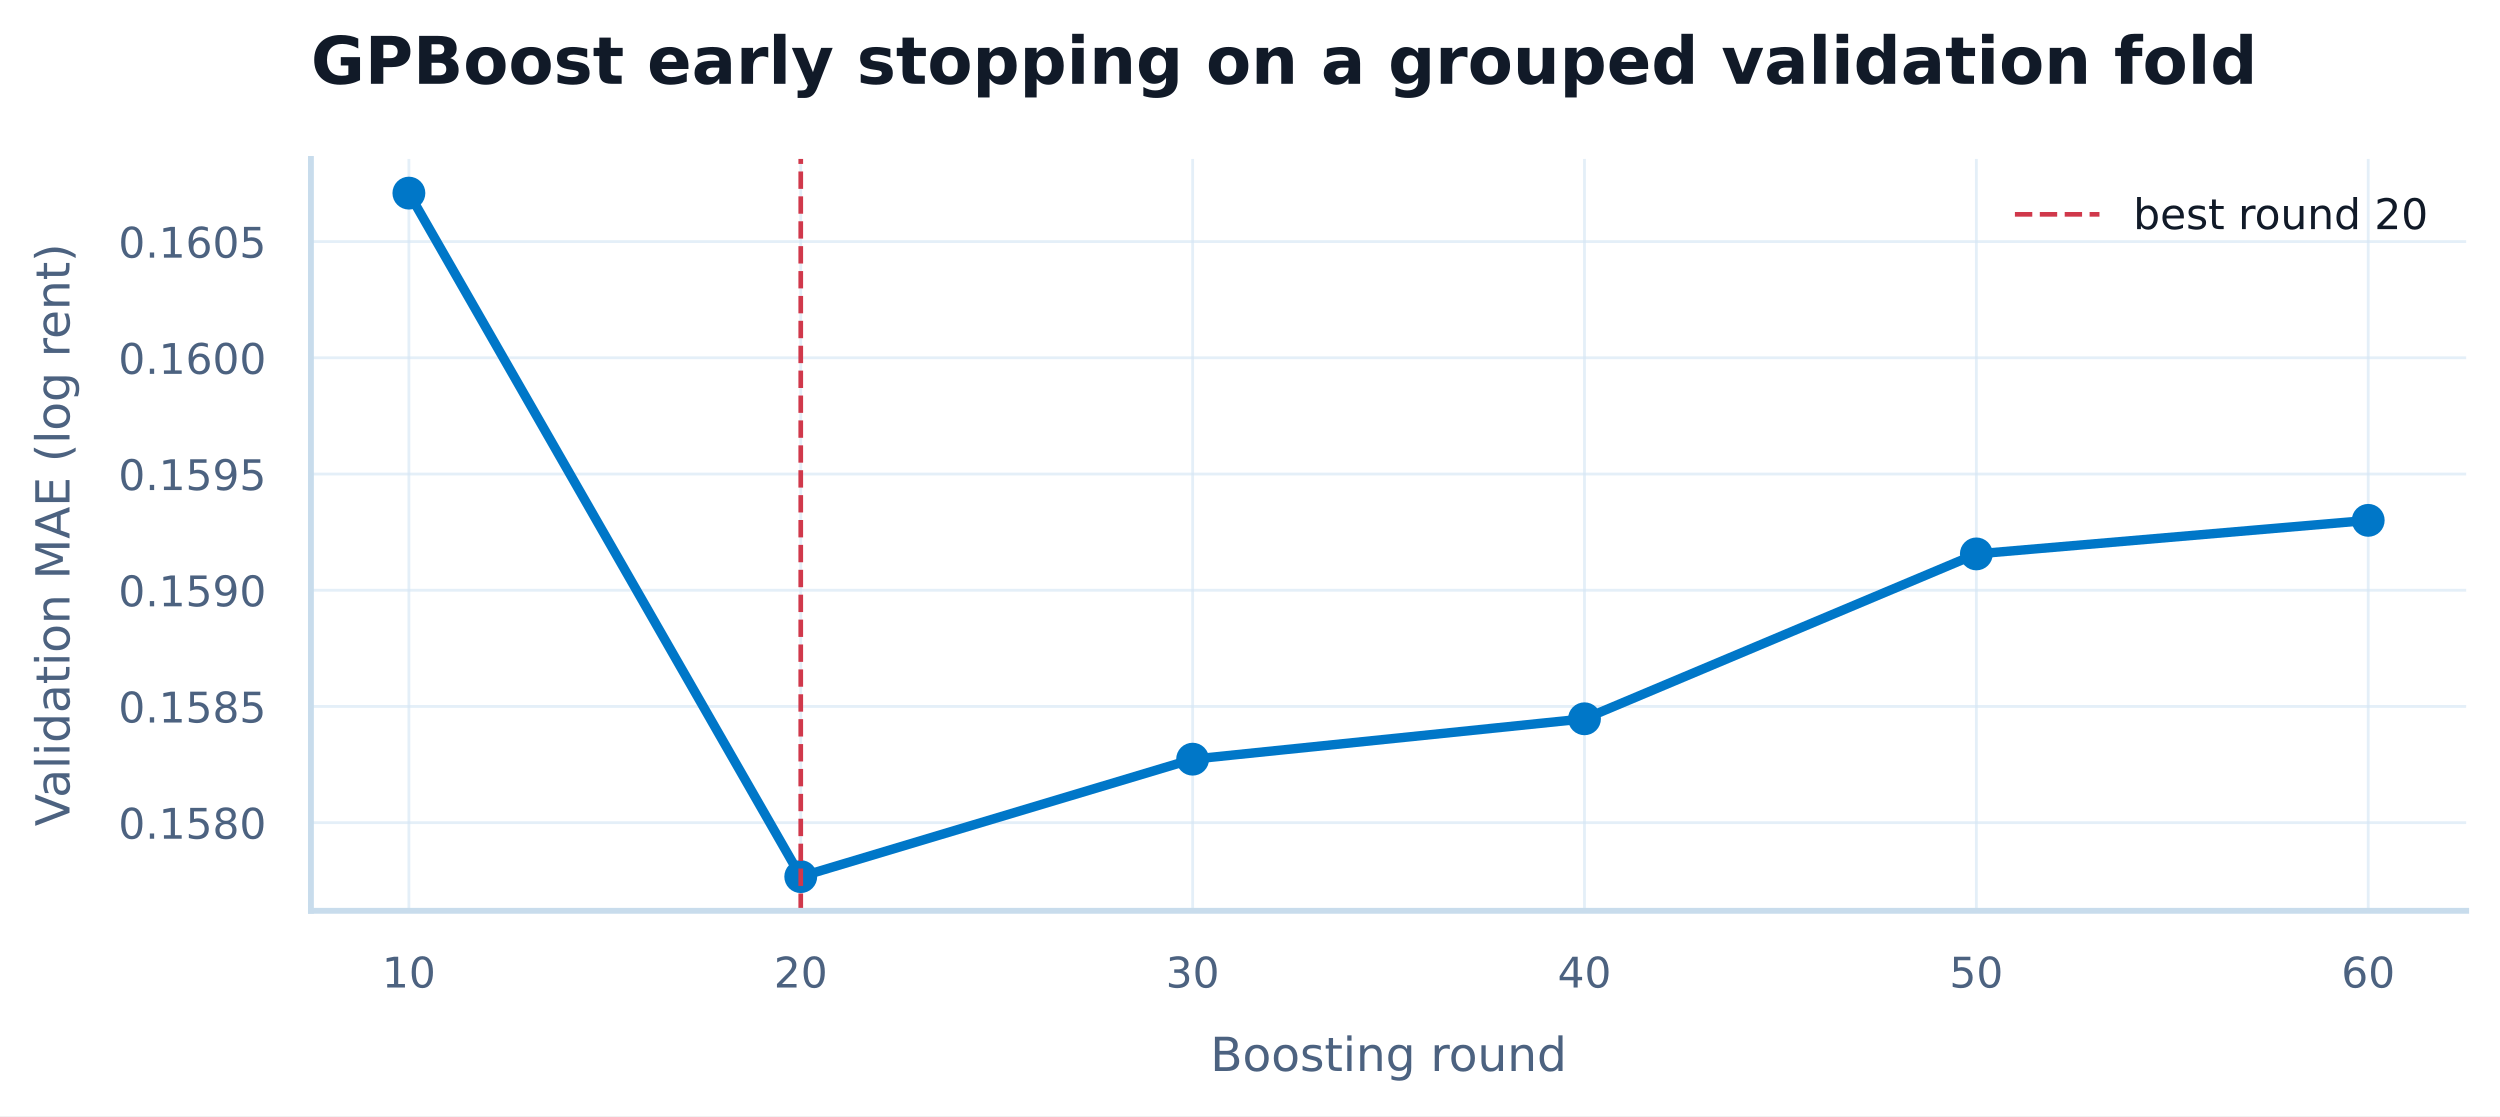
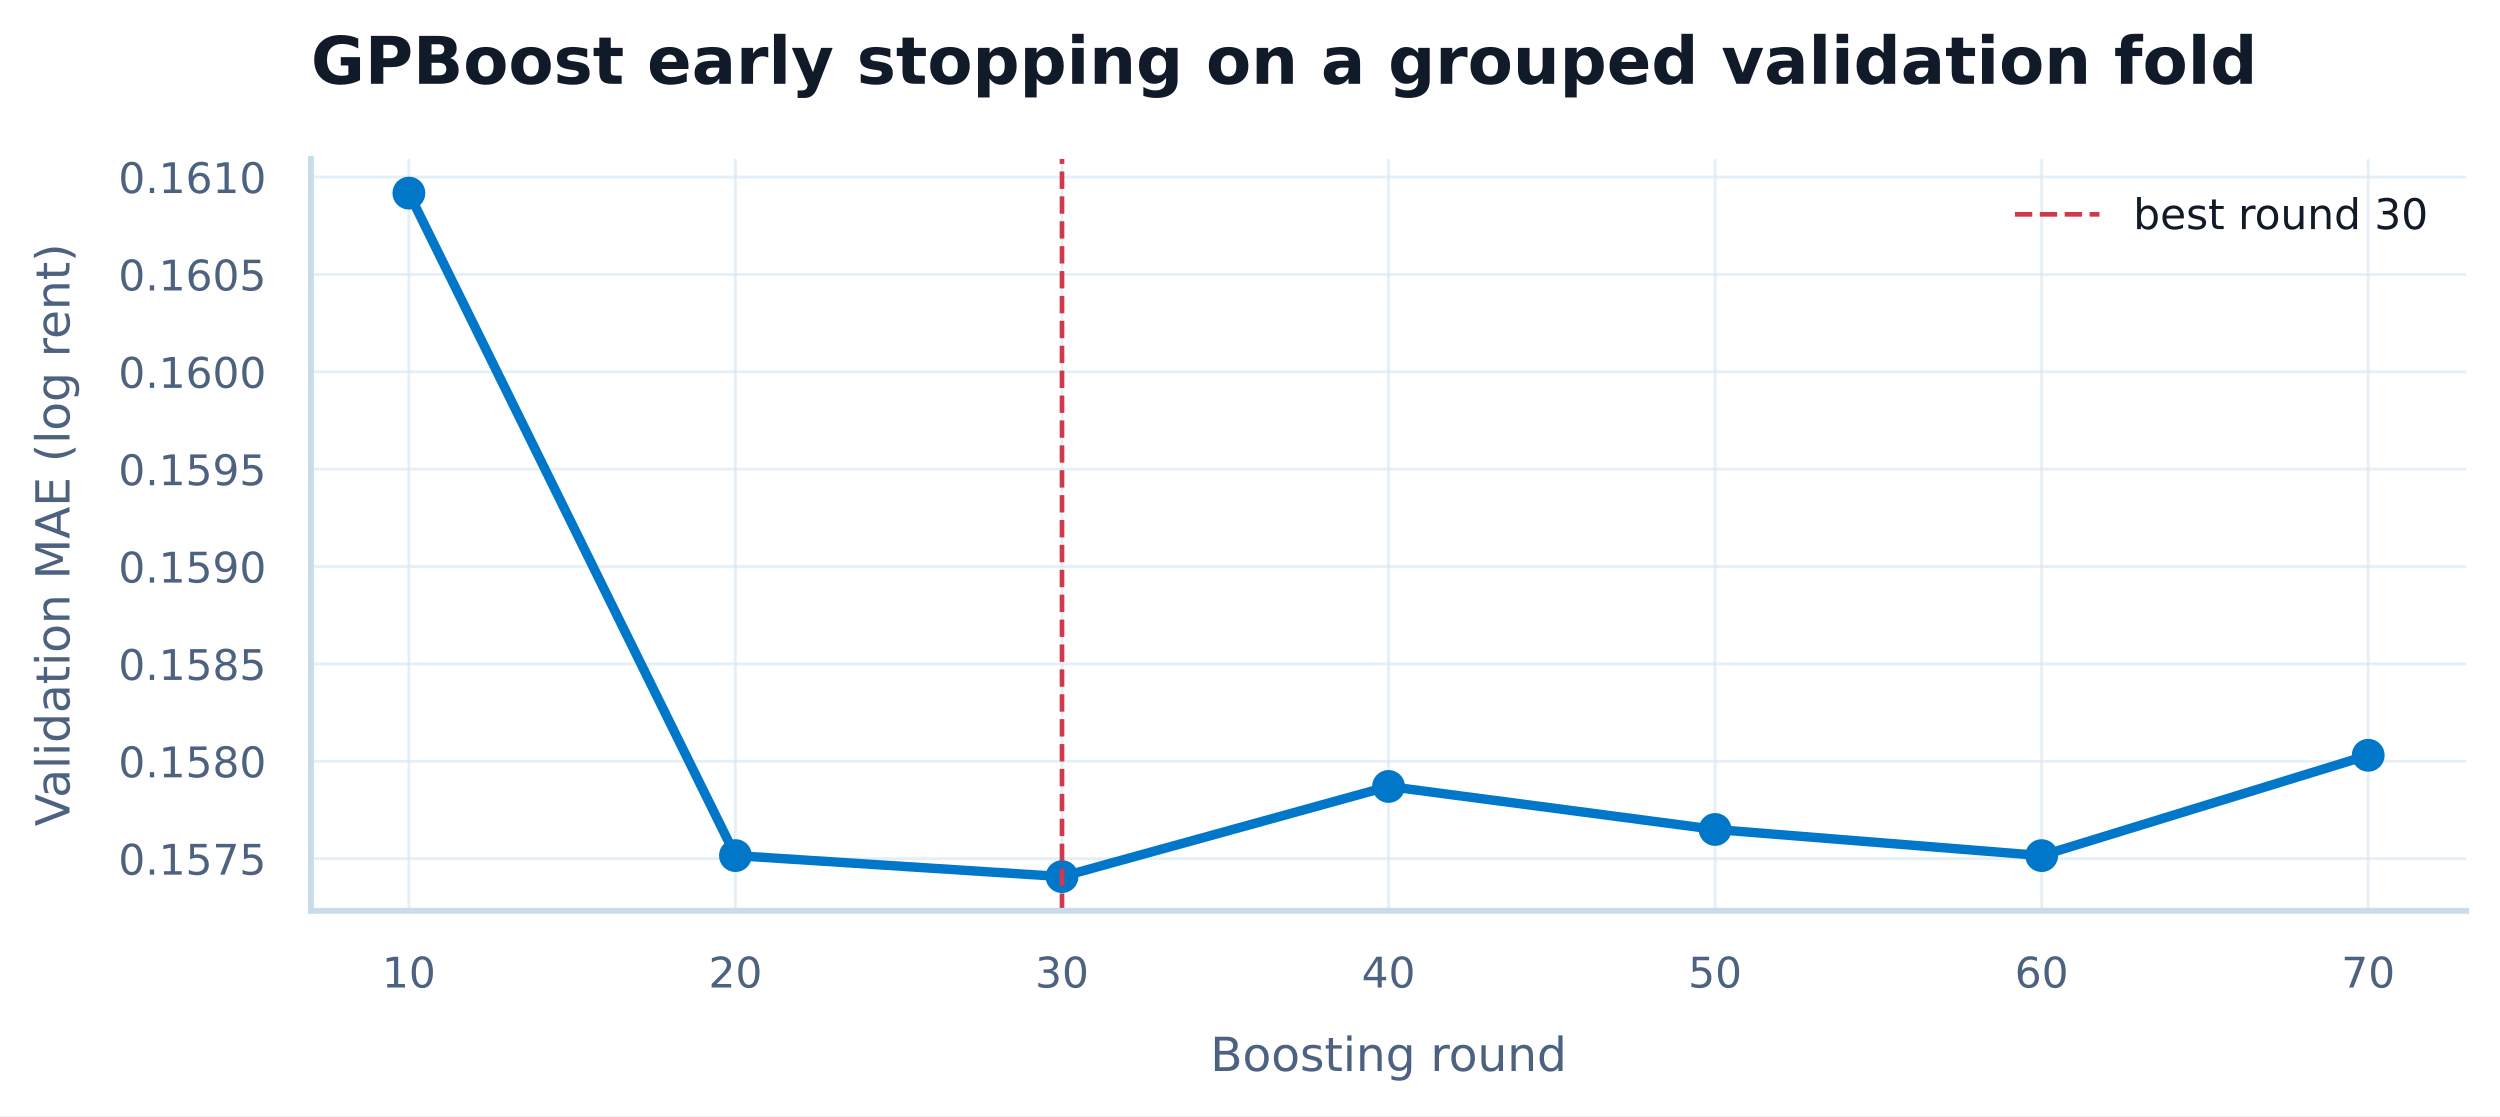
<svg xmlns="http://www.w3.org/2000/svg" xmlns:xlink="http://www.w3.org/1999/xlink" width="532.22pt" height="237.602pt" viewBox="0 0 532.22 237.602" version="1.1">
  <defs>
    <style type="text/css">*{stroke-linejoin: round; stroke-linecap: butt}</style>
  </defs>
  <g id="figure_1">
    <g id="patch_1">
      <path d="M 0 237.602  L 532.22 237.602  L 532.22 0  L 0 0  z " style="fill: #ffffff" />
    </g>
    <g id="axes_1">
      <g id="patch_2">
        <path d="M 66.192 193.901  L 525.02 193.901  L 525.02 33.838  L 66.192 33.838  z " style="fill: #ffffff" />
      </g>
      <g id="matplotlib.axis_1">
        <g id="xtick_1">
          <g id="line2d_1">
            <path d="M 87.048 193.901  L 87.048 33.838  " clip-path="url(#p20ea22ee7d)" style="fill: none; stroke: #d6e7f5; stroke-opacity: 0.65; stroke-width: 0.6; stroke-linecap: round" />
          </g>
          <g id="text_1">
            <text style="font-size: 9px; font-family: 'DejaVu Sans'; text-anchor: middle; fill: #4c6280" x="87.048" y="210.239" transform="rotate(-0 87.04813 210.239)">10</text>
          </g>
        </g>
        <g id="xtick_2">
          <g id="line2d_2">
-             <path d="M 170.471 193.901  L 170.471 33.838  " clip-path="url(#p20ea22ee7d)" style="fill: none; stroke: #d6e7f5; stroke-opacity: 0.65; stroke-width: 0.6; stroke-linecap: round" />
+             <path d="M 156.567 193.901  L 156.567 33.838  " clip-path="url(#p20ea22ee7d)" style="fill: none; stroke: #d6e7f5; stroke-opacity: 0.65; stroke-width: 0.6; stroke-linecap: round" />
          </g>
          <g id="text_2">
-             <text style="font-size: 9px; font-family: 'DejaVu Sans'; text-anchor: middle; fill: #4c6280" x="170.471" y="210.239" transform="rotate(-0 170.4713 210.239)">20</text>
+             <text style="font-size: 9px; font-family: 'DejaVu Sans'; text-anchor: middle; fill: #4c6280" x="156.567" y="210.239" transform="rotate(-0 156.5674 210.239)">20</text>
          </g>
        </g>
        <g id="xtick_3">
          <g id="line2d_3">
-             <path d="M 253.894 193.901  L 253.894 33.838  " clip-path="url(#p20ea22ee7d)" style="fill: none; stroke: #d6e7f5; stroke-opacity: 0.65; stroke-width: 0.6; stroke-linecap: round" />
+             <path d="M 226.087 193.901  L 226.087 33.838  " clip-path="url(#p20ea22ee7d)" style="fill: none; stroke: #d6e7f5; stroke-opacity: 0.65; stroke-width: 0.6; stroke-linecap: round" />
          </g>
          <g id="text_3">
-             <text style="font-size: 9px; font-family: 'DejaVu Sans'; text-anchor: middle; fill: #4c6280" x="253.894" y="210.239" transform="rotate(-0 253.8944 210.239)">30</text>
+             <text style="font-size: 9px; font-family: 'DejaVu Sans'; text-anchor: middle; fill: #4c6280" x="226.087" y="210.239" transform="rotate(-0 226.0867 210.239)">30</text>
          </g>
        </g>
        <g id="xtick_4">
          <g id="line2d_4">
-             <path d="M 337.318 193.901  L 337.318 33.838  " clip-path="url(#p20ea22ee7d)" style="fill: none; stroke: #d6e7f5; stroke-opacity: 0.65; stroke-width: 0.6; stroke-linecap: round" />
+             <path d="M 295.606 193.901  L 295.606 33.838  " clip-path="url(#p20ea22ee7d)" style="fill: none; stroke: #d6e7f5; stroke-opacity: 0.65; stroke-width: 0.6; stroke-linecap: round" />
          </g>
          <g id="text_4">
-             <text style="font-size: 9px; font-family: 'DejaVu Sans'; text-anchor: middle; fill: #4c6280" x="337.318" y="210.239" transform="rotate(-0 337.3175 210.239)">40</text>
+             <text style="font-size: 9px; font-family: 'DejaVu Sans'; text-anchor: middle; fill: #4c6280" x="295.606" y="210.239" transform="rotate(-0 295.606 210.239)">40</text>
          </g>
        </g>
        <g id="xtick_5">
          <g id="line2d_5">
-             <path d="M 420.741 193.901  L 420.741 33.838  " clip-path="url(#p20ea22ee7d)" style="fill: none; stroke: #d6e7f5; stroke-opacity: 0.65; stroke-width: 0.6; stroke-linecap: round" />
+             <path d="M 365.125 193.901  L 365.125 33.838  " clip-path="url(#p20ea22ee7d)" style="fill: none; stroke: #d6e7f5; stroke-opacity: 0.65; stroke-width: 0.6; stroke-linecap: round" />
          </g>
          <g id="text_5">
-             <text style="font-size: 9px; font-family: 'DejaVu Sans'; text-anchor: middle; fill: #4c6280" x="420.741" y="210.239" transform="rotate(-0 420.7407 210.239)">50</text>
+             <text style="font-size: 9px; font-family: 'DejaVu Sans'; text-anchor: middle; fill: #4c6280" x="365.125" y="210.239" transform="rotate(-0 365.1253 210.239)">50</text>
          </g>
        </g>
        <g id="xtick_6">
          <g id="line2d_6">
+             <path d="M 434.645 193.901  L 434.645 33.838  " clip-path="url(#p20ea22ee7d)" style="fill: none; stroke: #d6e7f5; stroke-opacity: 0.65; stroke-width: 0.6; stroke-linecap: round" />
+           </g>
+           <g id="text_6">
+             <text style="font-size: 9px; font-family: 'DejaVu Sans'; text-anchor: middle; fill: #4c6280" x="434.645" y="210.239" transform="rotate(-0 434.6445 210.239)">60</text>
+           </g>
+         </g>
+         <g id="xtick_7">
+           <g id="line2d_7">
            <path d="M 504.164 193.901  L 504.164 33.838  " clip-path="url(#p20ea22ee7d)" style="fill: none; stroke: #d6e7f5; stroke-opacity: 0.65; stroke-width: 0.6; stroke-linecap: round" />
          </g>
-           <g id="text_6">
-             <text style="font-size: 9px; font-family: 'DejaVu Sans'; text-anchor: middle; fill: #4c6280" x="504.164" y="210.239" transform="rotate(-0 504.1638 210.239)">60</text>
+           <g id="text_7">
+             <text style="font-size: 9px; font-family: 'DejaVu Sans'; text-anchor: middle; fill: #4c6280" x="504.164" y="210.239" transform="rotate(-0 504.1638 210.239)">70</text>
          </g>
        </g>
-         <g id="text_7">
+         <g id="text_8">
          <text style="font-size: 10px; font-family: 'DejaVu Sans'; text-anchor: middle; fill: #4c6280" x="295.606" y="228" transform="rotate(-0 295.606 227.9995)">Boosting round</text>
        </g>
      </g>
      <g id="matplotlib.axis_2">
        <g id="ytick_1">
-           <g id="line2d_7">
-             <path d="M 66.192 175.131  L 525.02 175.131  " clip-path="url(#p20ea22ee7d)" style="fill: none; stroke: #d6e7f5; stroke-opacity: 0.65; stroke-width: 0.6; stroke-linecap: round" />
+           <g id="line2d_8">
+             <path d="M 66.192 182.792  L 525.02 182.792  " clip-path="url(#p20ea22ee7d)" style="fill: none; stroke: #d6e7f5; stroke-opacity: 0.65; stroke-width: 0.6; stroke-linecap: round" />
          </g>
-           <g id="text_8">
-             <text style="font-size: 9px; font-family: 'DejaVu Sans'; text-anchor: end; fill: #4c6280" x="56.692" y="178.55" transform="rotate(-0 56.69234 178.5498)">0.1580</text>
+           <g id="text_9">
+             <text style="font-size: 9px; font-family: 'DejaVu Sans'; text-anchor: end; fill: #4c6280" x="56.692" y="186.211" transform="rotate(-0 56.69234 186.2107)">0.1575</text>
          </g>
        </g>
        <g id="ytick_2">
-           <g id="line2d_8">
-             <path d="M 66.192 150.392  L 525.02 150.392  " clip-path="url(#p20ea22ee7d)" style="fill: none; stroke: #d6e7f5; stroke-opacity: 0.65; stroke-width: 0.6; stroke-linecap: round" />
+           <g id="line2d_9">
+             <path d="M 66.192 162.063  L 525.02 162.063  " clip-path="url(#p20ea22ee7d)" style="fill: none; stroke: #d6e7f5; stroke-opacity: 0.65; stroke-width: 0.6; stroke-linecap: round" />
          </g>
-           <g id="text_9">
-             <text style="font-size: 9px; font-family: 'DejaVu Sans'; text-anchor: end; fill: #4c6280" x="56.692" y="153.811" transform="rotate(-0 56.69234 153.8111)">0.1585</text>
+           <g id="text_10">
+             <text style="font-size: 9px; font-family: 'DejaVu Sans'; text-anchor: end; fill: #4c6280" x="56.692" y="165.481" transform="rotate(-0 56.69234 165.4815)">0.1580</text>
          </g>
        </g>
        <g id="ytick_3">
-           <g id="line2d_9">
-             <path d="M 66.192 125.654  L 525.02 125.654  " clip-path="url(#p20ea22ee7d)" style="fill: none; stroke: #d6e7f5; stroke-opacity: 0.65; stroke-width: 0.6; stroke-linecap: round" />
+           <g id="line2d_10">
+             <path d="M 66.192 141.333  L 525.02 141.333  " clip-path="url(#p20ea22ee7d)" style="fill: none; stroke: #d6e7f5; stroke-opacity: 0.65; stroke-width: 0.6; stroke-linecap: round" />
          </g>
-           <g id="text_10">
-             <text style="font-size: 9px; font-family: 'DejaVu Sans'; text-anchor: end; fill: #4c6280" x="56.692" y="129.072" transform="rotate(-0 56.69234 129.0725)">0.1590</text>
+           <g id="text_11">
+             <text style="font-size: 9px; font-family: 'DejaVu Sans'; text-anchor: end; fill: #4c6280" x="56.692" y="144.752" transform="rotate(-0 56.69234 144.7522)">0.1585</text>
          </g>
        </g>
        <g id="ytick_4">
-           <g id="line2d_10">
-             <path d="M 66.192 100.915  L 525.02 100.915  " clip-path="url(#p20ea22ee7d)" style="fill: none; stroke: #d6e7f5; stroke-opacity: 0.65; stroke-width: 0.6; stroke-linecap: round" />
+           <g id="line2d_11">
+             <path d="M 66.192 120.604  L 525.02 120.604  " clip-path="url(#p20ea22ee7d)" style="fill: none; stroke: #d6e7f5; stroke-opacity: 0.65; stroke-width: 0.6; stroke-linecap: round" />
          </g>
-           <g id="text_11">
-             <text style="font-size: 9px; font-family: 'DejaVu Sans'; text-anchor: end; fill: #4c6280" x="56.692" y="104.334" transform="rotate(-0 56.69234 104.3338)">0.1595</text>
+           <g id="text_12">
+             <text style="font-size: 9px; font-family: 'DejaVu Sans'; text-anchor: end; fill: #4c6280" x="56.692" y="124.023" transform="rotate(-0 56.69234 124.023)">0.1590</text>
          </g>
        </g>
        <g id="ytick_5">
-           <g id="line2d_11">
-             <path d="M 66.192 76.176  L 525.02 76.176  " clip-path="url(#p20ea22ee7d)" style="fill: none; stroke: #d6e7f5; stroke-opacity: 0.65; stroke-width: 0.6; stroke-linecap: round" />
+           <g id="line2d_12">
+             <path d="M 66.192 99.875  L 525.02 99.875  " clip-path="url(#p20ea22ee7d)" style="fill: none; stroke: #d6e7f5; stroke-opacity: 0.65; stroke-width: 0.6; stroke-linecap: round" />
          </g>
-           <g id="text_12">
-             <text style="font-size: 9px; font-family: 'DejaVu Sans'; text-anchor: end; fill: #4c6280" x="56.692" y="79.595" transform="rotate(-0 56.69234 79.59509)">0.1600</text>
+           <g id="text_13">
+             <text style="font-size: 9px; font-family: 'DejaVu Sans'; text-anchor: end; fill: #4c6280" x="56.692" y="103.294" transform="rotate(-0 56.69234 103.2937)">0.1595</text>
          </g>
        </g>
        <g id="ytick_6">
-           <g id="line2d_12">
-             <path d="M 66.192 51.437  L 525.02 51.437  " clip-path="url(#p20ea22ee7d)" style="fill: none; stroke: #d6e7f5; stroke-opacity: 0.65; stroke-width: 0.6; stroke-linecap: round" />
+           <g id="line2d_13">
+             <path d="M 66.192 79.145  L 525.02 79.145  " clip-path="url(#p20ea22ee7d)" style="fill: none; stroke: #d6e7f5; stroke-opacity: 0.65; stroke-width: 0.6; stroke-linecap: round" />
          </g>
-           <g id="text_13">
-             <text style="font-size: 9px; font-family: 'DejaVu Sans'; text-anchor: end; fill: #4c6280" x="56.692" y="54.856" transform="rotate(-0 56.69234 54.85641)">0.1605</text>
+           <g id="text_14">
+             <text style="font-size: 9px; font-family: 'DejaVu Sans'; text-anchor: end; fill: #4c6280" x="56.692" y="82.564" transform="rotate(-0 56.69234 82.56444)">0.1600</text>
          </g>
        </g>
-         <g id="text_14">
+         <g id="ytick_7">
+           <g id="line2d_14">
+             <path d="M 66.192 58.416  L 525.02 58.416  " clip-path="url(#p20ea22ee7d)" style="fill: none; stroke: #d6e7f5; stroke-opacity: 0.65; stroke-width: 0.6; stroke-linecap: round" />
+           </g>
+           <g id="text_15">
+             <text style="font-size: 9px; font-family: 'DejaVu Sans'; text-anchor: end; fill: #4c6280" x="56.692" y="61.835" transform="rotate(-0 56.69234 61.83519)">0.1605</text>
+           </g>
+         </g>
+         <g id="ytick_8">
+           <g id="line2d_15">
+             <path d="M 66.192 37.687  L 525.02 37.687  " clip-path="url(#p20ea22ee7d)" style="fill: none; stroke: #d6e7f5; stroke-opacity: 0.65; stroke-width: 0.6; stroke-linecap: round" />
+           </g>
+           <g id="text_16">
+             <text style="font-size: 9px; font-family: 'DejaVu Sans'; text-anchor: end; fill: #4c6280" x="56.692" y="41.106" transform="rotate(-0 56.69234 41.10593)">0.1610</text>
+           </g>
+         </g>
+         <g id="text_17">
          <text style="font-size: 10px; font-family: 'DejaVu Sans'; text-anchor: middle; fill: #4c6280" x="14.798" y="113.869" transform="rotate(-90 14.79844 113.8695)">Validation MAE (log rent)</text>
        </g>
      </g>
-       <g id="line2d_13">
-         <path d="M 87.048 41.113  L 170.471 186.625  L 253.894 161.619  L 337.318 153.02  L 420.741 117.924  L 504.164 110.775  " clip-path="url(#p20ea22ee7d)" style="fill: none; stroke: #0077c8; stroke-width: 2; stroke-linecap: round" />
+       <g id="line2d_16">
+         <path d="M 87.048 41.113  L 156.567 182.145  L 226.087 186.625  L 295.606 167.426  L 365.125 176.584  L 434.645 182.153  L 504.164 160.788  " clip-path="url(#p20ea22ee7d)" style="fill: none; stroke: #0077c8; stroke-width: 2; stroke-linecap: round" />
        <defs>
          <path id="m273fab46ac" d="M 0 3  C 0.796 3 1.559 2.684 2.121 2.121  C 2.684 1.559 3 0.796 3 0  C 3 -0.796 2.684 -1.559 2.121 -2.121  C 1.559 -2.684 0.796 -3 0 -3  C -0.796 -3 -1.559 -2.684 -2.121 -2.121  C -2.684 -1.559 -3 -0.796 -3 0  C -3 0.796 -2.684 1.559 -2.121 2.121  C -1.559 2.684 -0.796 3 0 3  z " style="stroke: #0077c8" />
        </defs>
        <g clip-path="url(#p20ea22ee7d)">
          <use xlink:href="#m273fab46ac" x="87.048" y="41.113" style="fill: #0077c8; stroke: #0077c8" />
-           <use xlink:href="#m273fab46ac" x="170.471" y="186.625" style="fill: #0077c8; stroke: #0077c8" />
-           <use xlink:href="#m273fab46ac" x="253.894" y="161.619" style="fill: #0077c8; stroke: #0077c8" />
-           <use xlink:href="#m273fab46ac" x="337.318" y="153.02" style="fill: #0077c8; stroke: #0077c8" />
-           <use xlink:href="#m273fab46ac" x="420.741" y="117.924" style="fill: #0077c8; stroke: #0077c8" />
-           <use xlink:href="#m273fab46ac" x="504.164" y="110.775" style="fill: #0077c8; stroke: #0077c8" />
+           <use xlink:href="#m273fab46ac" x="156.567" y="182.145" style="fill: #0077c8; stroke: #0077c8" />
+           <use xlink:href="#m273fab46ac" x="226.087" y="186.625" style="fill: #0077c8; stroke: #0077c8" />
+           <use xlink:href="#m273fab46ac" x="295.606" y="167.426" style="fill: #0077c8; stroke: #0077c8" />
+           <use xlink:href="#m273fab46ac" x="365.125" y="176.584" style="fill: #0077c8; stroke: #0077c8" />
+           <use xlink:href="#m273fab46ac" x="434.645" y="182.153" style="fill: #0077c8; stroke: #0077c8" />
+           <use xlink:href="#m273fab46ac" x="504.164" y="160.788" style="fill: #0077c8; stroke: #0077c8" />
        </g>
      </g>
-       <g id="line2d_14">
-         <path d="M 170.471 193.901  L 170.471 33.838  " clip-path="url(#p20ea22ee7d)" style="fill: none; stroke-dasharray: 3.7,1.6; stroke-dashoffset: 0; stroke: #d0384b" />
+       <g id="line2d_17">
+         <path d="M 226.087 193.901  L 226.087 33.838  " clip-path="url(#p20ea22ee7d)" style="fill: none; stroke-dasharray: 3.7,1.6; stroke-dashoffset: 0; stroke: #d0384b" />
      </g>
      <g id="patch_3">
        <path d="M 66.192 193.901  L 66.192 33.838  " style="fill: none; stroke: #c8dcec; stroke-width: 1.25; stroke-linejoin: miter; stroke-linecap: square" />
      </g>
      <g id="patch_4">
        <path d="M 66.192 193.901  L 525.02 193.901  " style="fill: none; stroke: #c8dcec; stroke-width: 1.25; stroke-linejoin: miter; stroke-linecap: square" />
      </g>
-       <g id="text_15">
+       <g id="text_18">
        <text style="font-weight: 700; font-size: 14px; font-family: 'DejaVu Sans'; text-anchor: start; fill: #111a28" x="66.192" y="17.838" transform="rotate(-0 66.19234 17.83781)">GPBoost early stopping on a grouped validation fold</text>
      </g>
      <g id="legend_1">
-         <g id="line2d_15">
+         <g id="line2d_18">
          <path d="M 428.949 45.626  L 437.949 45.626  L 446.949 45.626  " style="fill: none; stroke-dasharray: 3.7,1.6; stroke-dashoffset: 0; stroke: #d0384b" />
        </g>
-         <g id="text_16">
-           <text style="font-size: 9px; font-family: 'DejaVu Sans'; text-anchor: start; fill: #111a28" x="454.149" y="48.776" transform="rotate(-0 454.1488 48.77641)">best round 20</text>
+         <g id="text_19">
+           <text style="font-size: 9px; font-family: 'DejaVu Sans'; text-anchor: start; fill: #111a28" x="454.149" y="48.776" transform="rotate(-0 454.1488 48.77641)">best round 30</text>
        </g>
      </g>
    </g>
  </g>
  <defs>
    <clipPath id="p20ea22ee7d">
      <rect x="66.192" y="33.838" width="458.827" height="160.063" />
    </clipPath>
  </defs>
</svg>
